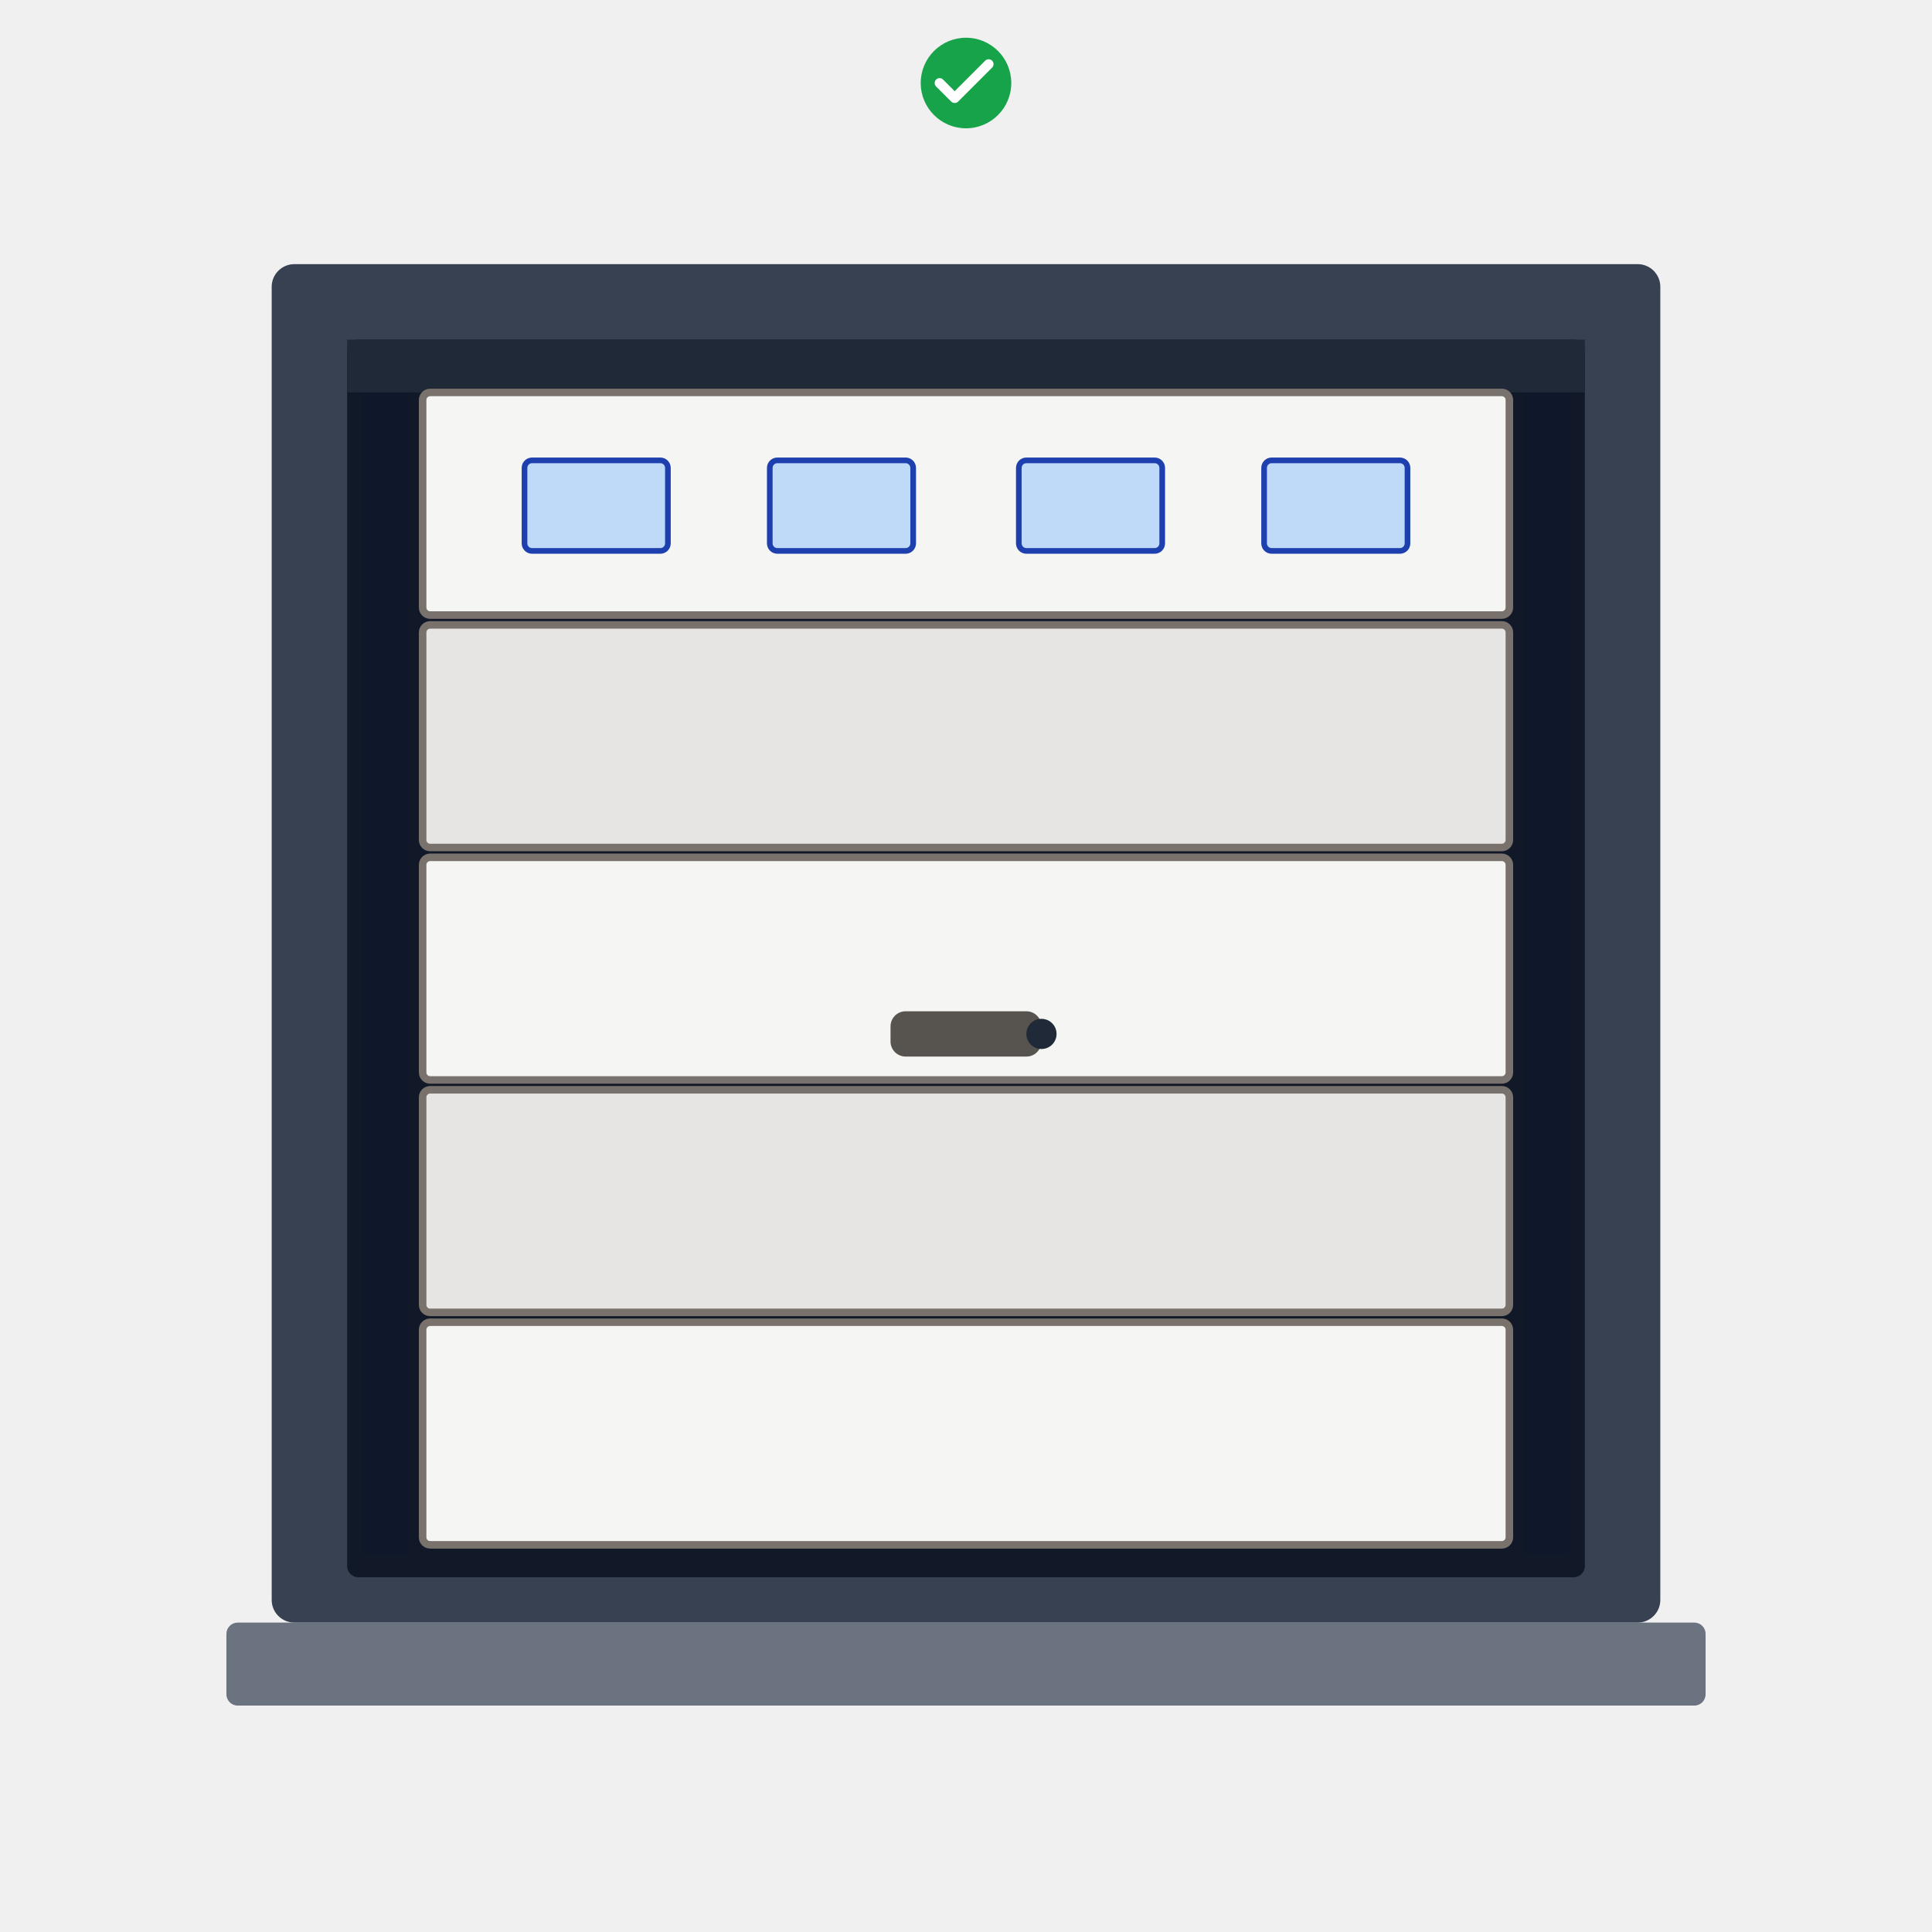
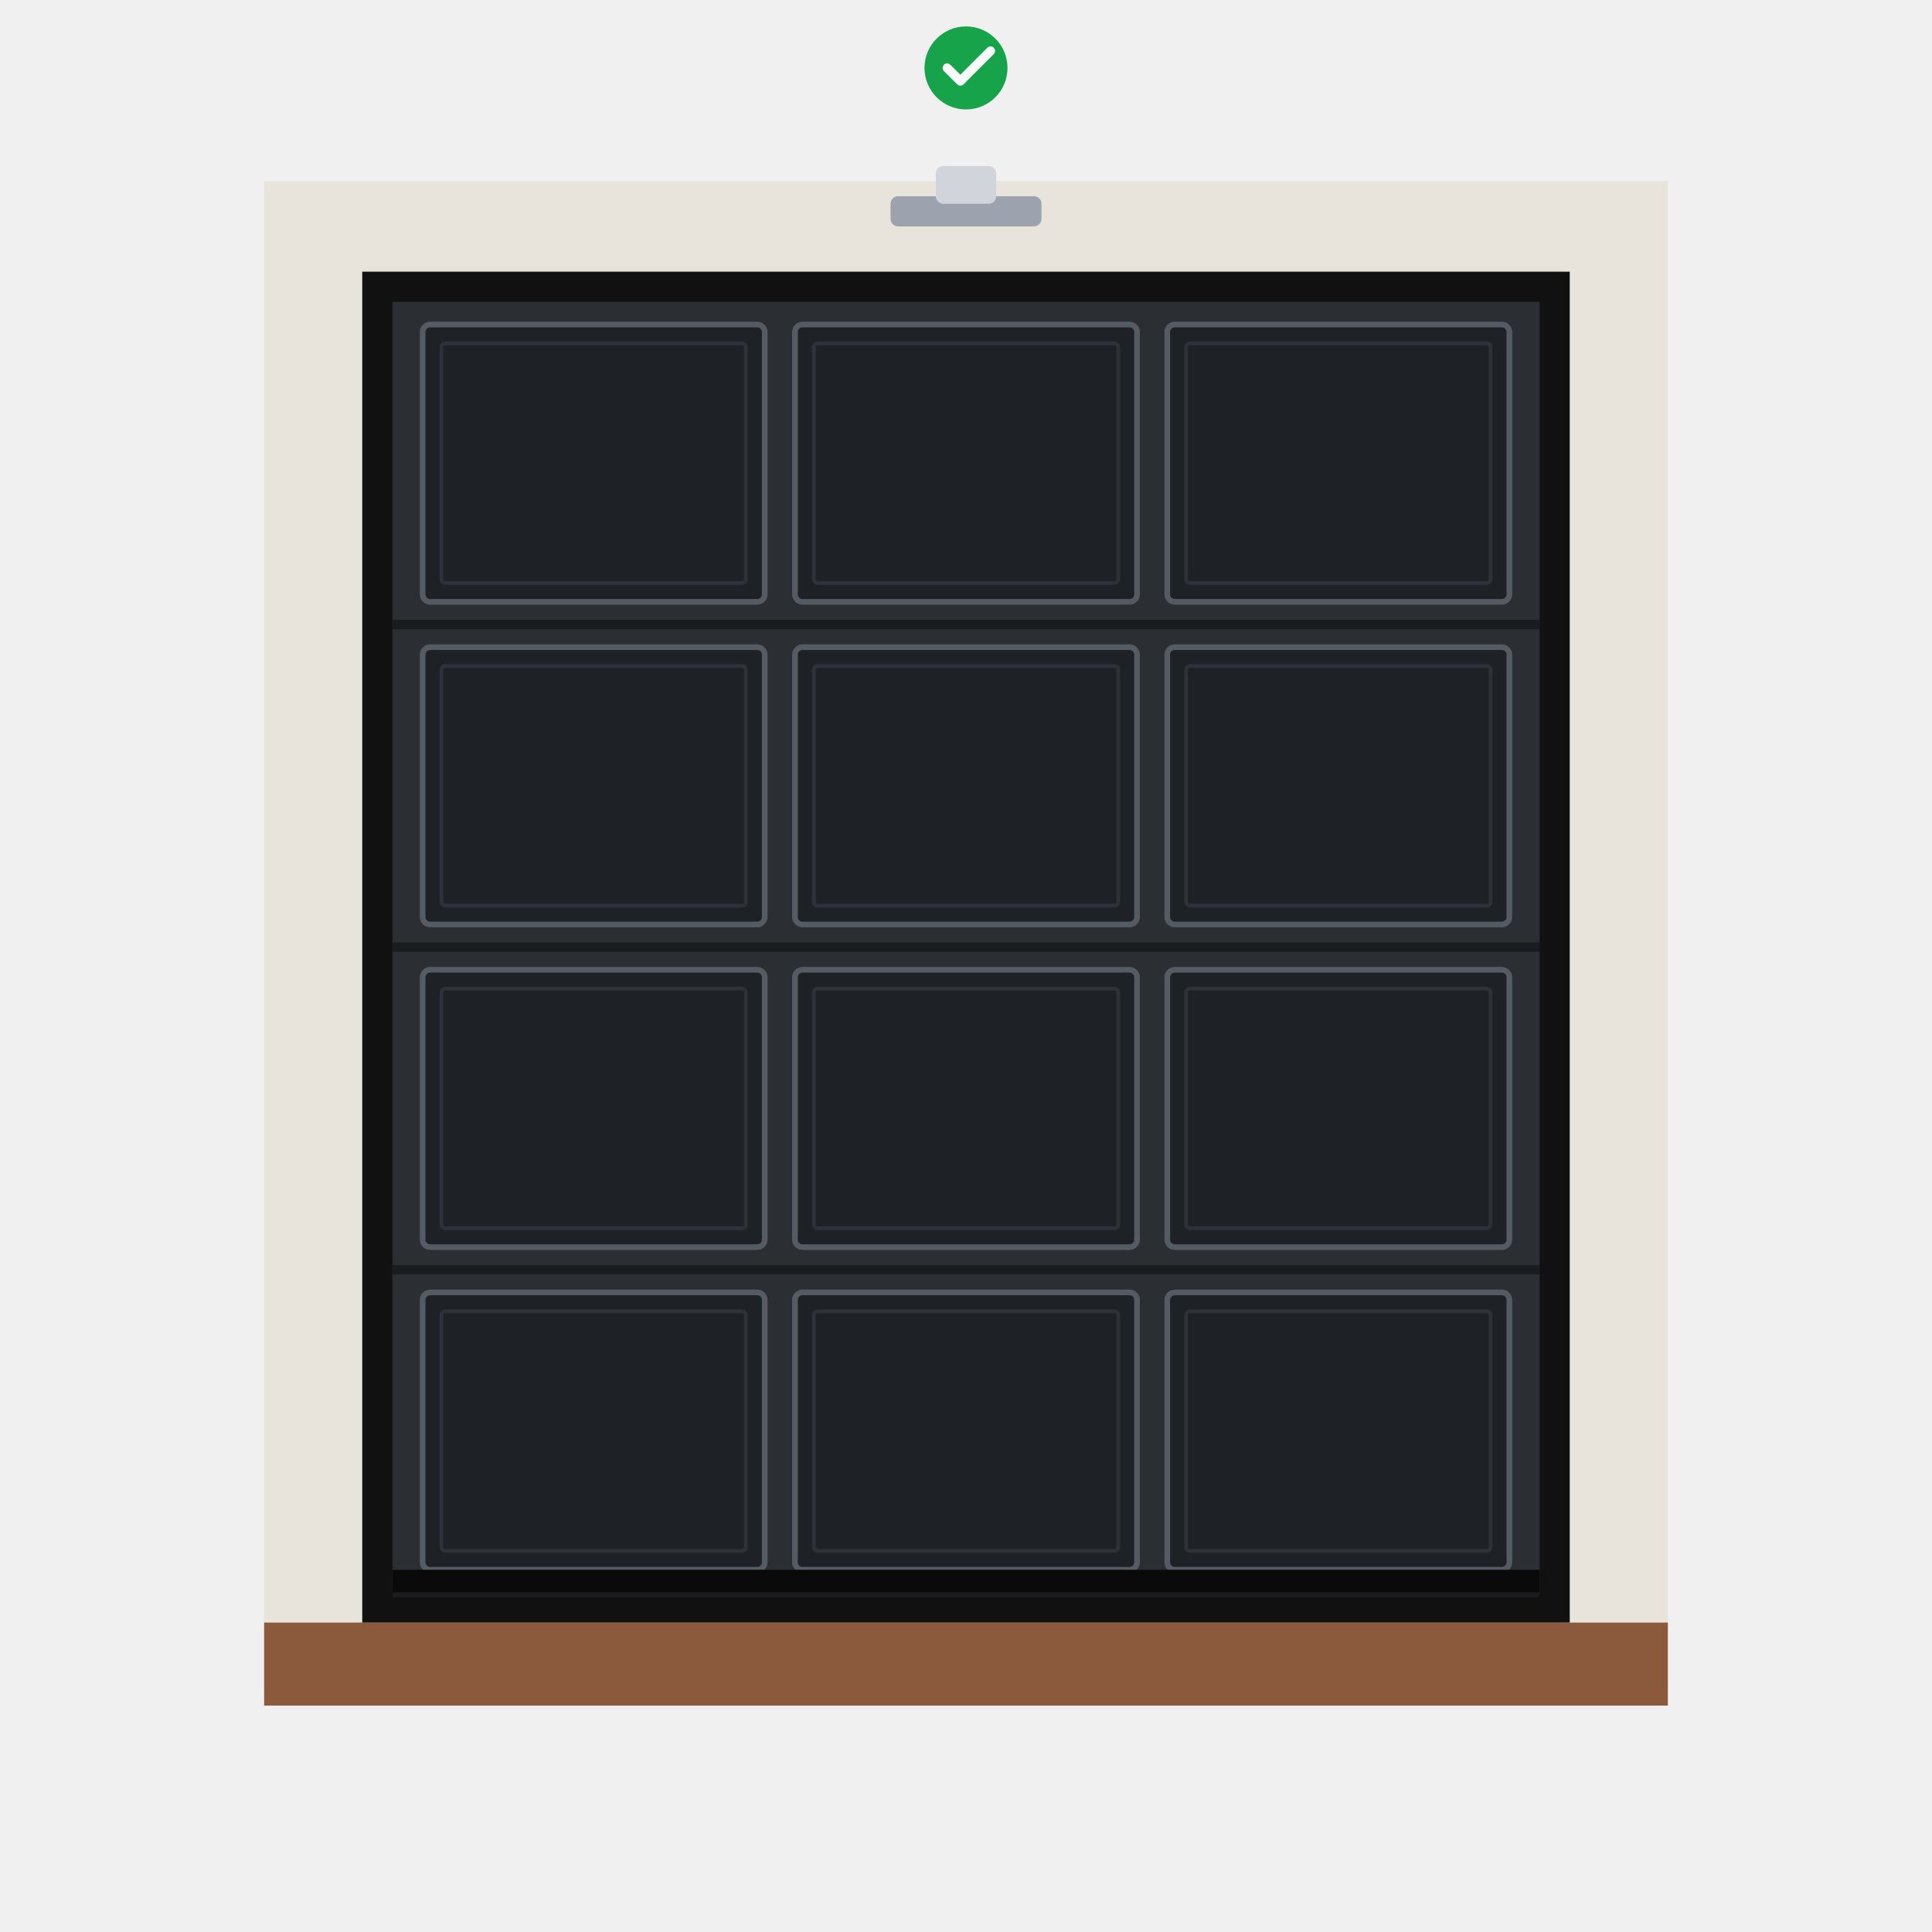
<svg xmlns="http://www.w3.org/2000/svg" viewBox="0 0 512 512" width="512" height="512">
-   <rect x="60" y="430" width="392" height="22" rx="3" fill="#6b7280" />
-   <rect x="72" y="70" width="368" height="360" rx="6" fill="#374151" />
-   <rect x="92" y="90" width="328" height="328" rx="3" fill="#111827" />
-   <rect x="96" y="94" width="12" height="318" fill="#0f172a" />
-   <rect x="404" y="94" width="12" height="318" fill="#0f172a" />
-   <rect x="92" y="90" width="328" height="14" fill="#1f2937" />
-   <rect x="112" y="104.0" width="288" height="59" rx="2" fill="#f5f5f4" stroke="#78716c" stroke-width="2" />
-   <rect x="139" y="122" width="38" height="24" rx="2" fill="#93c5fd" fill-opacity="0.55" stroke="#1e40af" stroke-width="1.5" />
-   <rect x="204" y="122" width="38" height="24" rx="2" fill="#93c5fd" fill-opacity="0.55" stroke="#1e40af" stroke-width="1.5" />
-   <rect x="270" y="122" width="38" height="24" rx="2" fill="#93c5fd" fill-opacity="0.55" stroke="#1e40af" stroke-width="1.5" />
-   <rect x="335" y="122" width="38" height="24" rx="2" fill="#93c5fd" fill-opacity="0.55" stroke="#1e40af" stroke-width="1.5" />
-   <rect x="112" y="165.6" width="288" height="59" rx="2" fill="#e7e5e4" stroke="#78716c" stroke-width="2" />
-   <rect x="112" y="227.2" width="288" height="59" rx="2" fill="#f5f5f4" stroke="#78716c" stroke-width="2" />
-   <rect x="112" y="288.8" width="288" height="59" rx="2" fill="#e7e5e4" stroke="#78716c" stroke-width="2" />
-   <rect x="112" y="350.4" width="288" height="59" rx="2" fill="#f5f5f4" stroke="#78716c" stroke-width="2" />
-   <rect x="236" y="268" width="40" height="12" rx="4" fill="#57534e" />
-   <circle cx="276" cy="274" r="4" fill="#1f2937" />
-   <circle cx="256" cy="22" r="12" fill="#16a34a" />
-   <path d="M249 22l4 4 9-9" fill="none" stroke="#fff" stroke-width="2.6" stroke-linecap="round" stroke-linejoin="round" />
+   <rect x="70" y="48" width="372" height="400" fill="#e8e4dc" />
+   <rect x="70" y="430" width="372" height="22" fill="#8b5a3c" />
+   <rect x="96" y="72" width="320" height="358" fill="#111" />
+   <rect x="104" y="80" width="304" height="342" fill="#2b2f33" />
+   <rect x="112.0" y="86.0" width="90.667" height="73.5" rx="2" fill="#1e2226" stroke="#555b63" stroke-width="1.5" />
+   <rect x="117.0" y="91.0" width="80.667" height="63.5" rx="1" fill="none" stroke="#4a5058" stroke-width="1" opacity="0.35" />
+   <rect x="210.667" y="86.0" width="90.667" height="73.5" rx="2" fill="#1e2226" stroke="#555b63" stroke-width="1.5" />
+   <rect x="215.667" y="91.0" width="80.667" height="63.5" rx="1" fill="none" stroke="#4a5058" stroke-width="1" opacity="0.35" />
+   <rect x="309.333" y="86.0" width="90.667" height="73.5" rx="2" fill="#1e2226" stroke="#555b63" stroke-width="1.5" />
+   <rect x="314.333" y="91.0" width="80.667" height="63.5" rx="1" fill="none" stroke="#4a5058" stroke-width="1" opacity="0.35" />
+   <line x1="104" y1="165.5" x2="408" y2="165.5" stroke="#1a1d20" stroke-width="2.5" />
+   <rect x="112.0" y="171.5" width="90.667" height="73.5" rx="2" fill="#1e2226" stroke="#555b63" stroke-width="1.5" />
+   <rect x="117.0" y="176.5" width="80.667" height="63.5" rx="1" fill="none" stroke="#4a5058" stroke-width="1" opacity="0.35" />
+   <rect x="210.667" y="171.5" width="90.667" height="73.5" rx="2" fill="#1e2226" stroke="#555b63" stroke-width="1.5" />
+   <rect x="215.667" y="176.5" width="80.667" height="63.5" rx="1" fill="none" stroke="#4a5058" stroke-width="1" opacity="0.35" />
+   <rect x="309.333" y="171.5" width="90.667" height="73.5" rx="2" fill="#1e2226" stroke="#555b63" stroke-width="1.5" />
+   <rect x="314.333" y="176.5" width="80.667" height="63.5" rx="1" fill="none" stroke="#4a5058" stroke-width="1" opacity="0.35" />
+   <line x1="104" y1="251.0" x2="408" y2="251.0" stroke="#1a1d20" stroke-width="2.5" />
+   <rect x="112.0" y="257.0" width="90.667" height="73.5" rx="2" fill="#1e2226" stroke="#555b63" stroke-width="1.5" />
+   <rect x="117.0" y="262.0" width="80.667" height="63.5" rx="1" fill="none" stroke="#4a5058" stroke-width="1" opacity="0.35" />
+   <rect x="210.667" y="257.0" width="90.667" height="73.5" rx="2" fill="#1e2226" stroke="#555b63" stroke-width="1.5" />
+   <rect x="215.667" y="262.0" width="80.667" height="63.5" rx="1" fill="none" stroke="#4a5058" stroke-width="1" opacity="0.35" />
+   <rect x="309.333" y="257.0" width="90.667" height="73.5" rx="2" fill="#1e2226" stroke="#555b63" stroke-width="1.5" />
+   <rect x="314.333" y="262.0" width="80.667" height="63.5" rx="1" fill="none" stroke="#4a5058" stroke-width="1" opacity="0.35" />
+   <line x1="104" y1="336.5" x2="408" y2="336.5" stroke="#1a1d20" stroke-width="2.5" />
+   <rect x="112.0" y="342.5" width="90.667" height="73.5" rx="2" fill="#1e2226" stroke="#555b63" stroke-width="1.5" />
+   <rect x="117.0" y="347.5" width="80.667" height="63.5" rx="1" fill="none" stroke="#4a5058" stroke-width="1" opacity="0.35" />
+   <rect x="210.667" y="342.5" width="90.667" height="73.5" rx="2" fill="#1e2226" stroke="#555b63" stroke-width="1.5" />
+   <rect x="215.667" y="347.5" width="80.667" height="63.5" rx="1" fill="none" stroke="#4a5058" stroke-width="1" opacity="0.35" />
+   <rect x="309.333" y="342.5" width="90.667" height="73.5" rx="2" fill="#1e2226" stroke="#555b63" stroke-width="1.5" />
+   <rect x="314.333" y="347.5" width="80.667" height="63.5" rx="1" fill="none" stroke="#4a5058" stroke-width="1" opacity="0.35" />
+   <line x1="104" y1="422.0" x2="408" y2="422.0" stroke="#1a1d20" stroke-width="2.5" />
+   <rect x="104" y="416" width="304" height="6" fill="#0a0a0a" />
+   <rect x="236" y="52" width="40" height="8" rx="2" fill="#9ca3af" />
+   <rect x="248" y="44" width="16" height="10" rx="2" fill="#d1d5db" />
+   <g transform="translate(256,18)">
+     <circle r="11" fill="#16a34a" />
+     <path d="M-5 0l3.5 3.5 8-8" fill="none" stroke="#fff" stroke-width="2.4" stroke-linecap="round" stroke-linejoin="round" />
+   </g>
</svg>
